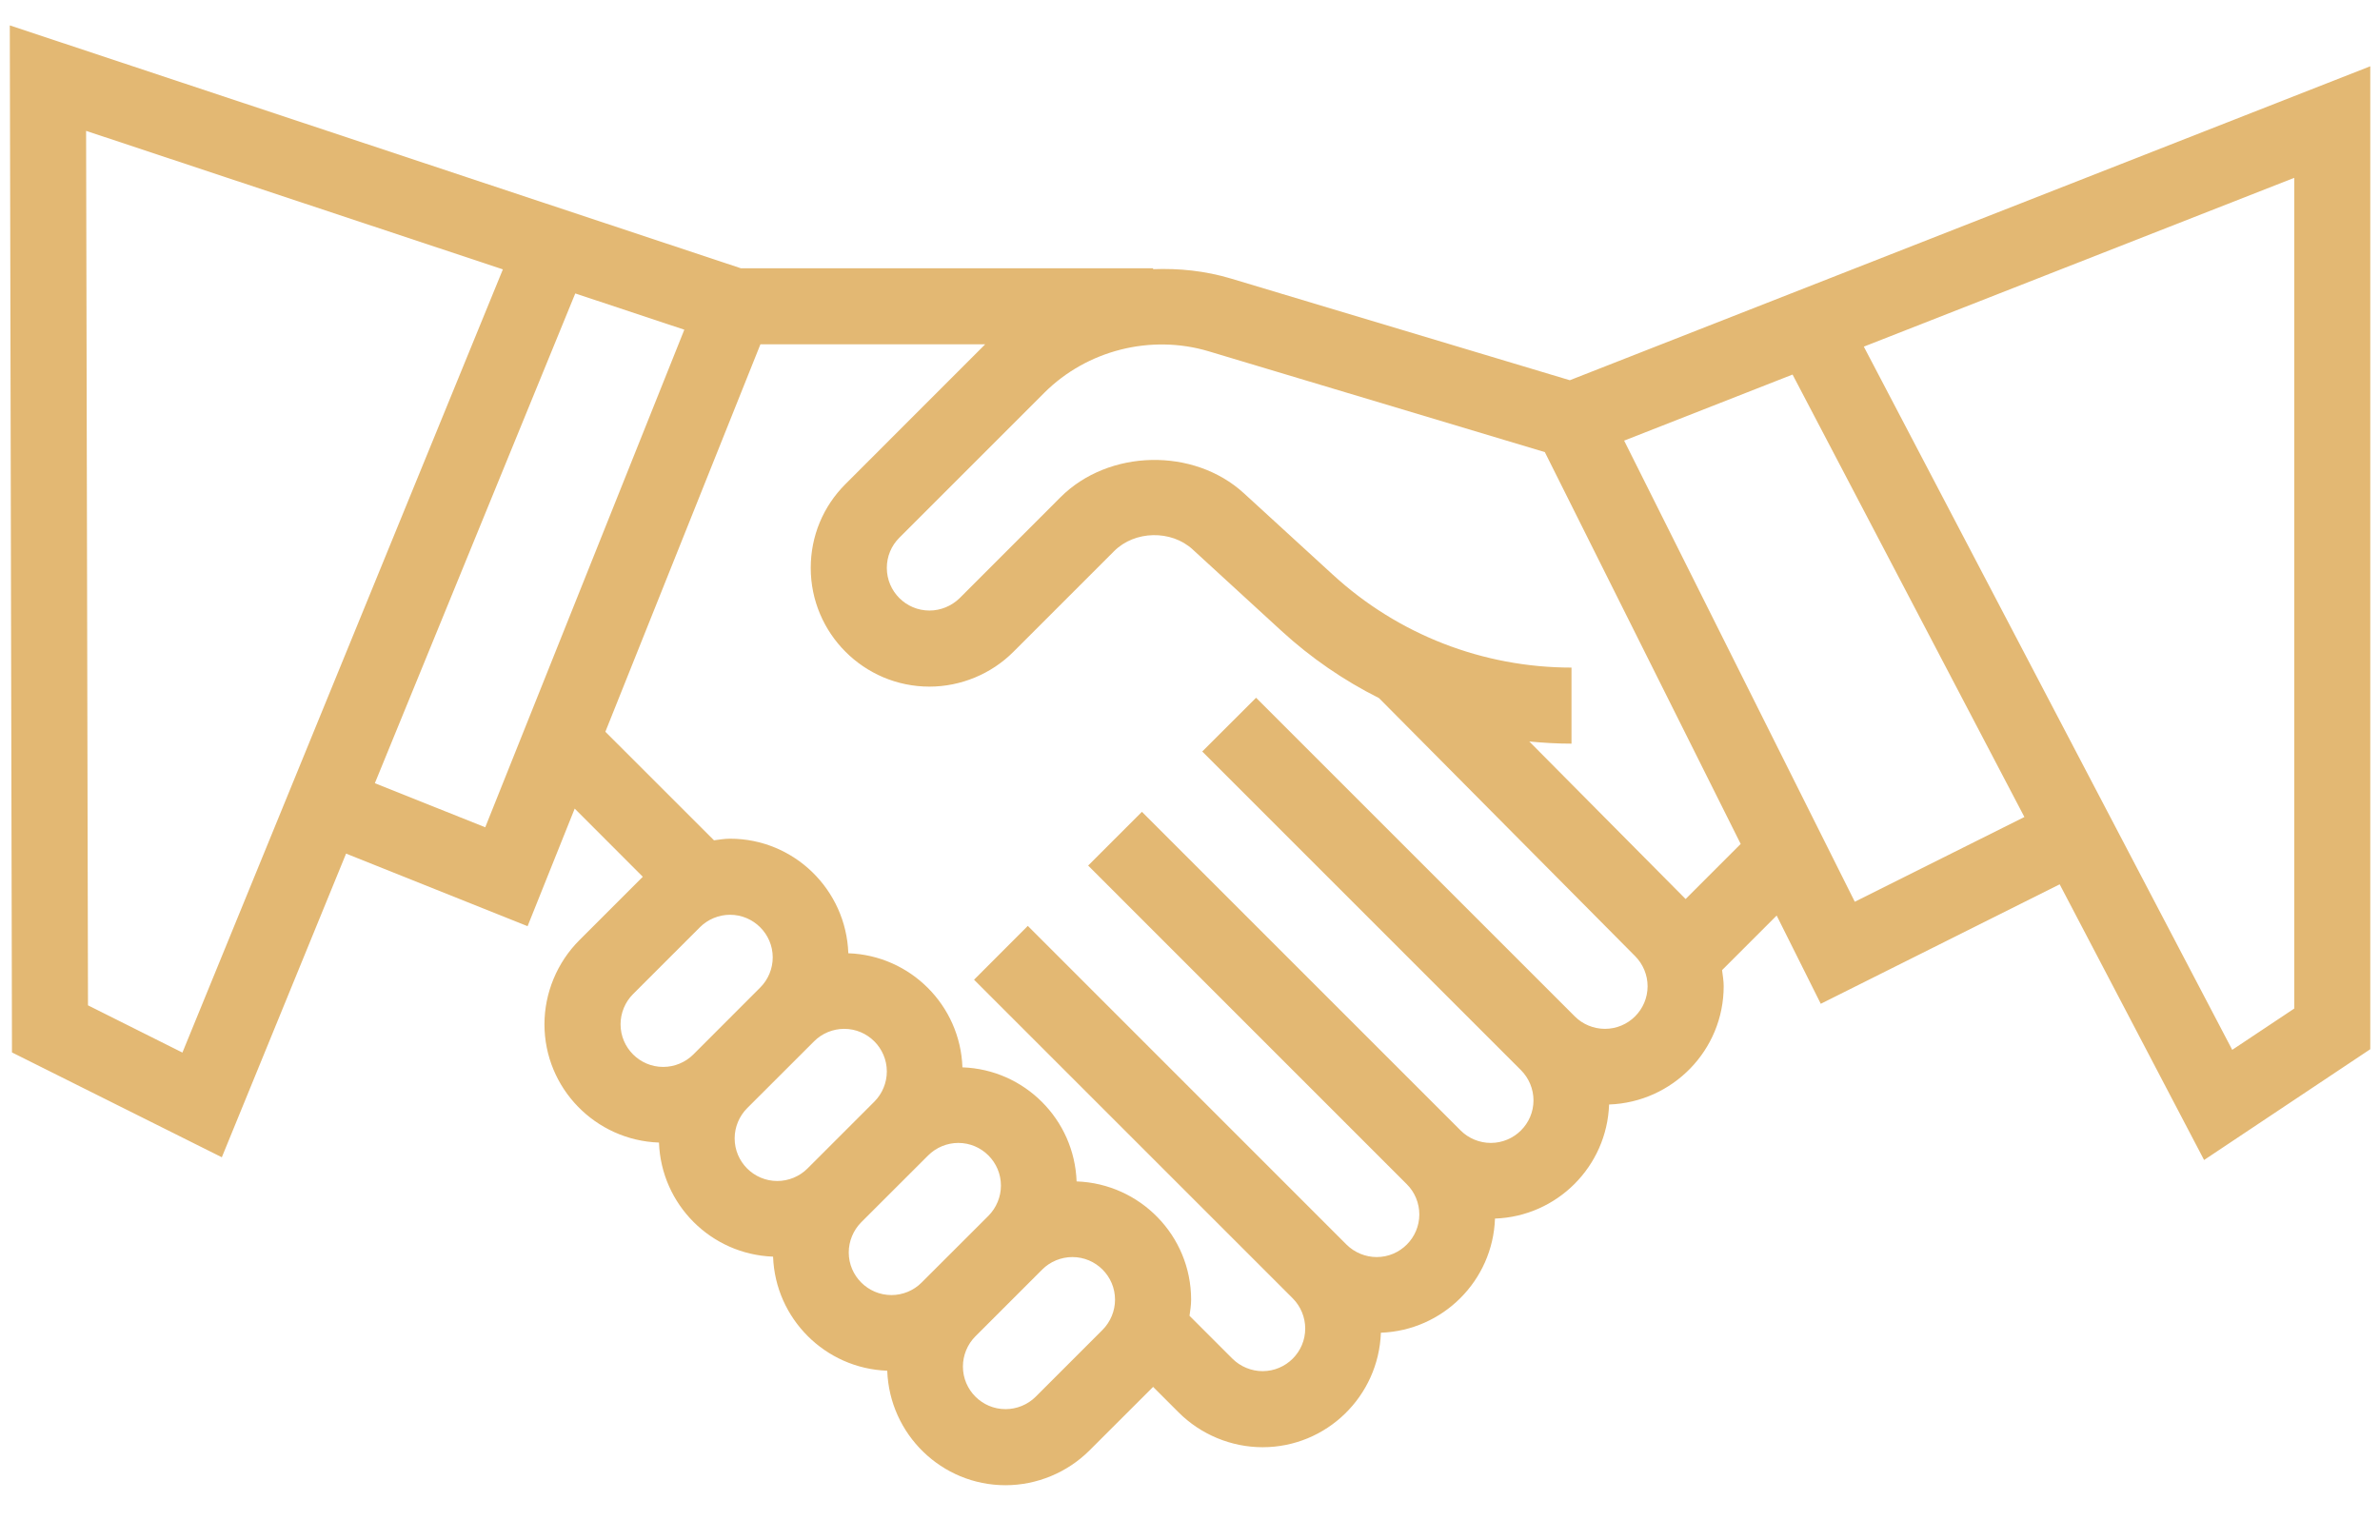
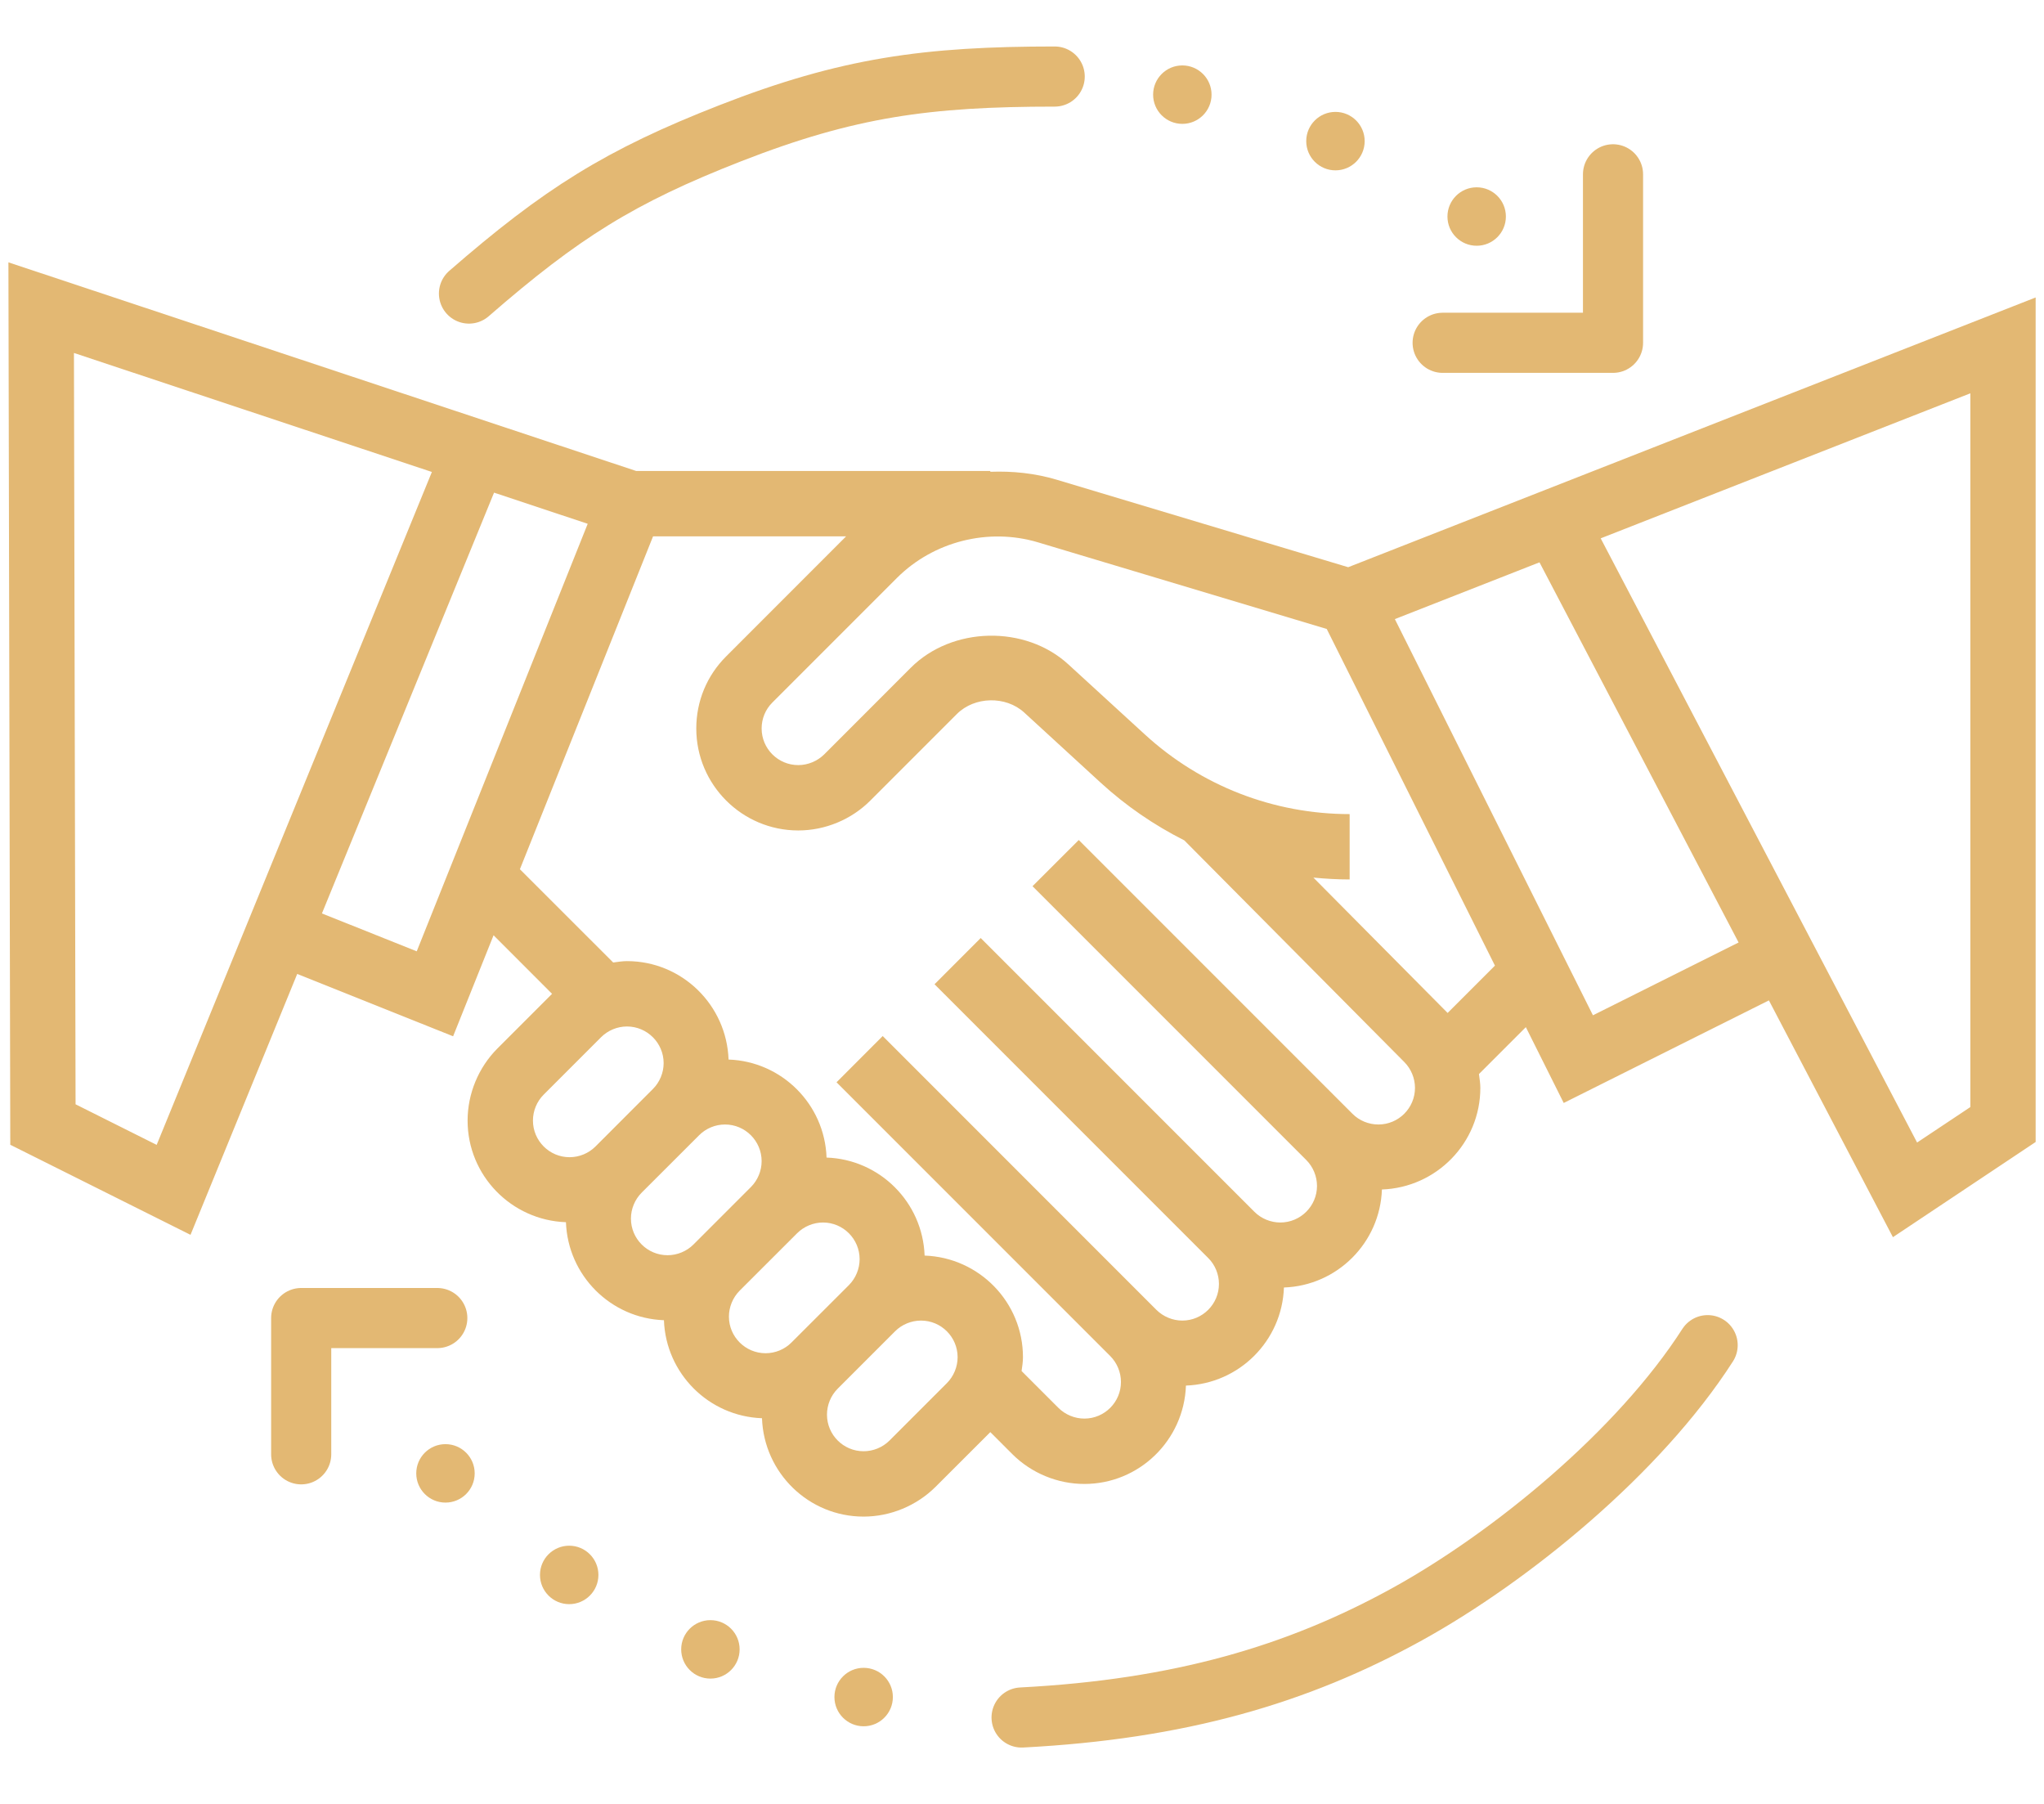
- <svg xmlns="http://www.w3.org/2000/svg" width="34" height="22" viewBox="0 0 34 22" fill="none">
-   <path d="M22.426 5.433L17.581 3.979C17.217 3.87 16.843 3.832 16.473 3.846V3.833H10.583L0.14 0.363L0.171 15.038L3.169 16.536L4.944 12.197L7.537 13.234L8.21 11.554L9.183 12.528L8.275 13.436C7.959 13.752 7.778 14.189 7.778 14.636C7.778 15.55 8.507 16.294 9.414 16.326C9.446 17.212 10.158 17.924 11.044 17.956C11.076 18.842 11.789 19.554 12.675 19.586C12.707 20.493 13.45 21.222 14.365 21.222C14.811 21.222 15.248 21.041 15.564 20.725L16.473 19.817L16.838 20.182C17.154 20.498 17.59 20.679 18.037 20.679C18.952 20.679 19.695 19.95 19.727 19.043C20.613 19.011 21.326 18.299 21.357 17.412C22.243 17.381 22.956 16.668 22.987 15.782C23.894 15.75 24.624 15.007 24.624 14.092C24.624 14.015 24.611 13.939 24.601 13.862L25.381 13.082L26.011 14.343L29.424 12.636L31.487 16.575L33.861 14.992V0.947L22.426 5.433ZM2.606 15.04L1.257 14.365L1.23 1.87L7.184 3.849L2.606 15.04ZM6.932 11.821L5.355 11.191L8.218 4.193L9.776 4.711L6.932 11.821ZM8.865 14.636C8.865 14.475 8.93 14.318 9.043 14.205L9.999 13.249C10.112 13.136 10.269 13.071 10.429 13.071C10.765 13.071 11.039 13.345 11.039 13.68C11.039 13.841 10.974 13.998 10.86 14.111L9.905 15.067C9.792 15.18 9.635 15.245 9.474 15.245C9.138 15.245 8.865 14.971 8.865 14.636ZM10.495 16.266C10.495 16.105 10.56 15.949 10.673 15.835L11.629 14.88C11.742 14.766 11.899 14.701 12.06 14.701C12.396 14.701 12.669 14.975 12.669 15.31C12.669 15.471 12.604 15.628 12.491 15.741L11.535 16.697C11.422 16.81 11.265 16.875 11.104 16.875C10.768 16.875 10.495 16.602 10.495 16.266ZM12.125 17.896C12.125 17.736 12.19 17.579 12.303 17.465L13.259 16.51C13.373 16.396 13.53 16.331 13.69 16.331C14.026 16.331 14.299 16.605 14.299 16.941C14.299 17.101 14.234 17.258 14.121 17.372L13.165 18.327C13.052 18.441 12.895 18.505 12.735 18.505C12.399 18.505 12.125 18.232 12.125 17.896ZM15.751 19.002L14.796 19.957C14.682 20.071 14.525 20.135 14.365 20.135C14.029 20.135 13.756 19.862 13.756 19.526C13.756 19.366 13.82 19.209 13.934 19.095L14.889 18.14C15.003 18.026 15.16 17.962 15.32 17.962C15.656 17.962 15.929 18.235 15.929 18.571C15.929 18.731 15.864 18.888 15.751 19.002ZM22.928 14.701C22.767 14.701 22.61 14.637 22.497 14.523L17.944 9.97L17.175 10.738L21.728 15.291C21.842 15.405 21.907 15.562 21.907 15.723C21.907 16.058 21.633 16.331 21.297 16.331C21.137 16.331 20.98 16.267 20.866 16.153L16.313 11.6L15.545 12.368L20.098 16.922C20.212 17.035 20.276 17.192 20.276 17.353C20.276 17.688 20.003 17.962 19.667 17.962C19.507 17.962 19.35 17.897 19.236 17.784L14.683 13.23L13.915 13.999L18.468 18.552C18.581 18.666 18.646 18.822 18.646 18.983C18.646 19.319 18.373 19.592 18.037 19.592C17.877 19.592 17.72 19.527 17.606 19.414L16.993 18.801C17.004 18.725 17.016 18.649 17.016 18.571C17.016 17.656 16.287 16.913 15.38 16.881C15.348 15.995 14.636 15.282 13.749 15.251C13.718 14.365 13.005 13.652 12.119 13.621C12.087 12.714 11.344 11.984 10.429 11.984C10.352 11.984 10.276 11.997 10.2 12.007L8.648 10.456L10.863 4.92H14.074L12.079 6.916C11.758 7.236 11.582 7.662 11.582 8.115C11.582 9.05 12.343 9.811 13.278 9.811C13.725 9.811 14.162 9.63 14.477 9.314L15.917 7.874C16.211 7.581 16.73 7.569 17.037 7.85L18.307 9.015C18.729 9.402 19.198 9.723 19.7 9.975L23.358 13.661C23.472 13.775 23.537 13.932 23.537 14.092C23.537 14.428 23.264 14.701 22.928 14.701ZM24.08 12.846L21.847 10.595C22.046 10.614 22.247 10.626 22.45 10.626V9.539C21.185 9.539 19.974 9.068 19.042 8.213L17.771 7.049C17.054 6.391 15.837 6.417 15.149 7.106L13.71 8.546C13.595 8.659 13.438 8.724 13.278 8.724C12.942 8.724 12.669 8.451 12.669 8.115C12.669 7.952 12.732 7.799 12.847 7.684L14.918 5.613C15.527 5.004 16.441 4.772 17.268 5.02L22.069 6.46L24.867 12.059L24.08 12.846ZM26.497 12.885L23.202 6.296L25.608 5.352L28.92 11.674L26.497 12.885ZM32.775 14.411L31.889 15.001L26.626 4.953L32.775 2.541V14.411Z" fill="#E3B873" />
+ <svg xmlns="http://www.w3.org/2000/svg" width="34" height="30" viewBox="0 0 34 30" fill="none">
+   <path d="M22.426 9.433L17.581 7.979C17.217 7.87 16.843 7.832 16.473 7.846V7.833H10.583L0.14 4.363L0.171 19.038L3.169 20.536L4.944 16.197L7.537 17.234L8.21 15.554L9.183 16.528L8.275 17.436C7.959 17.752 7.778 18.189 7.778 18.636C7.778 19.55 8.507 20.294 9.414 20.326C9.446 21.212 10.158 21.924 11.044 21.956C11.076 22.842 11.789 23.554 12.675 23.586C12.707 24.493 13.45 25.222 14.365 25.222C14.811 25.222 15.248 25.041 15.564 24.725L16.473 23.817L16.838 24.182C17.154 24.498 17.59 24.679 18.037 24.679C18.952 24.679 19.695 23.95 19.727 23.043C20.613 23.011 21.326 22.299 21.357 21.412C22.243 21.381 22.956 20.668 22.987 19.782C23.894 19.75 24.624 19.007 24.624 18.092C24.624 18.015 24.611 17.939 24.601 17.862L25.381 17.082L26.011 18.343L29.424 16.637L31.487 20.575L33.861 18.992V4.947L22.426 9.433ZM2.606 19.04L1.257 18.365L1.23 5.87L7.184 7.849L2.606 19.04ZM6.932 15.821L5.355 15.191L8.218 8.193L9.776 8.711L6.932 15.821ZM8.865 18.636C8.865 18.475 8.93 18.318 9.043 18.205L9.999 17.249C10.112 17.136 10.269 17.071 10.429 17.071C10.765 17.071 11.039 17.345 11.039 17.68C11.039 17.84 10.974 17.998 10.86 18.111L9.905 19.067C9.792 19.18 9.635 19.245 9.474 19.245C9.138 19.245 8.865 18.971 8.865 18.636ZM10.495 20.266C10.495 20.105 10.56 19.949 10.673 19.835L11.629 18.88C11.742 18.766 11.899 18.701 12.06 18.701C12.396 18.701 12.669 18.975 12.669 19.311C12.669 19.471 12.604 19.628 12.491 19.741L11.535 20.697C11.422 20.81 11.265 20.875 11.104 20.875C10.768 20.875 10.495 20.602 10.495 20.266ZM12.125 21.896C12.125 21.736 12.19 21.579 12.303 21.465L13.259 20.51C13.373 20.396 13.53 20.331 13.69 20.331C14.026 20.331 14.299 20.605 14.299 20.941C14.299 21.101 14.234 21.258 14.121 21.372L13.165 22.327C13.052 22.441 12.895 22.505 12.735 22.505C12.399 22.505 12.125 22.232 12.125 21.896ZM15.751 23.002L14.796 23.957C14.682 24.071 14.525 24.135 14.365 24.135C14.029 24.135 13.756 23.862 13.756 23.526C13.756 23.366 13.82 23.209 13.934 23.095L14.889 22.14C15.003 22.026 15.16 21.962 15.32 21.962C15.656 21.962 15.929 22.235 15.929 22.571C15.929 22.731 15.864 22.888 15.751 23.002ZM22.928 18.701C22.767 18.701 22.61 18.637 22.497 18.523L17.944 13.97L17.175 14.738L21.728 19.291C21.842 19.405 21.907 19.562 21.907 19.723C21.907 20.058 21.633 20.331 21.297 20.331C21.137 20.331 20.98 20.267 20.866 20.153L16.313 15.6L15.545 16.369L20.098 20.922C20.212 21.035 20.276 21.192 20.276 21.353C20.276 21.688 20.003 21.962 19.667 21.962C19.507 21.962 19.35 21.897 19.236 21.784L14.683 17.23L13.915 17.999L18.468 22.552C18.581 22.666 18.646 22.822 18.646 22.983C18.646 23.319 18.373 23.592 18.037 23.592C17.877 23.592 17.72 23.527 17.606 23.414L16.993 22.801C17.004 22.725 17.016 22.649 17.016 22.571C17.016 21.656 16.287 20.913 15.38 20.881C15.348 19.995 14.636 19.282 13.749 19.251C13.718 18.365 13.005 17.652 12.119 17.621C12.087 16.714 11.344 15.984 10.429 15.984C10.352 15.984 10.276 15.997 10.2 16.007L8.648 14.456L10.863 8.92H14.074L12.079 10.916C11.758 11.236 11.582 11.662 11.582 12.115C11.582 13.05 12.343 13.811 13.278 13.811C13.725 13.811 14.162 13.63 14.477 13.314L15.917 11.874C16.211 11.581 16.73 11.569 17.037 11.85L18.307 13.015C18.729 13.402 19.198 13.723 19.7 13.976L23.358 17.661C23.472 17.775 23.537 17.932 23.537 18.092C23.537 18.428 23.264 18.701 22.928 18.701ZM24.08 16.846L21.847 14.595C22.046 14.614 22.247 14.626 22.45 14.626V13.539C21.185 13.539 19.974 13.068 19.042 12.213L17.771 11.049C17.054 10.391 15.837 10.417 15.149 11.106L13.71 12.546C13.595 12.659 13.438 12.724 13.278 12.724C12.942 12.724 12.669 12.451 12.669 12.115C12.669 11.952 12.732 11.799 12.847 11.684L14.918 9.613C15.527 9.004 16.441 8.772 17.268 9.02L22.069 10.46L24.867 16.059L24.08 16.846ZM26.497 16.885L23.202 10.296L25.608 9.352L28.92 15.674L26.497 16.885ZM32.775 18.411L31.889 19.001L26.626 8.953L32.775 6.541V18.411Z" fill="#E3B873" />
+   <circle cx="19.667" cy="1.574" r="0.486" fill="#E3B873" />
+   <circle cx="7.41" cy="24.503" r="0.486" fill="#E3B873" />
+   <circle cx="9.468" cy="26.192" r="0.486" fill="#E3B873" />
+   <circle cx="11.817" cy="27.43" r="0.486" fill="#E3B873" />
+   <circle cx="14.366" cy="28.223" r="0.486" fill="#E3B873" />
+   <circle cx="22.214" cy="2.347" r="0.486" fill="#E3B873" />
+   <circle cx="24.563" cy="3.601" r="0.486" fill="#E3B873" />
+   <path d="M26.831 2.899V5.701H23.997" stroke="#E3B873" stroke-linecap="round" stroke-linejoin="round" />
+   <path d="M5.01 24.186L5.01 21.92L7.274 21.92" stroke="#E3B873" stroke-linecap="round" stroke-linejoin="round" />
+   <path d="M7.801 4.882C9.336 3.547 10.312 2.932 12.152 2.214C14.103 1.452 15.424 1.273 17.544 1.273" stroke="#E3B873" stroke-linecap="round" />
+   <path d="M28.405 22.371C27.263 24.151 25.138 25.889 23.409 26.844C21.575 27.856 19.61 28.427 16.993 28.563" stroke="#E3B873" stroke-linecap="round" />
</svg>
